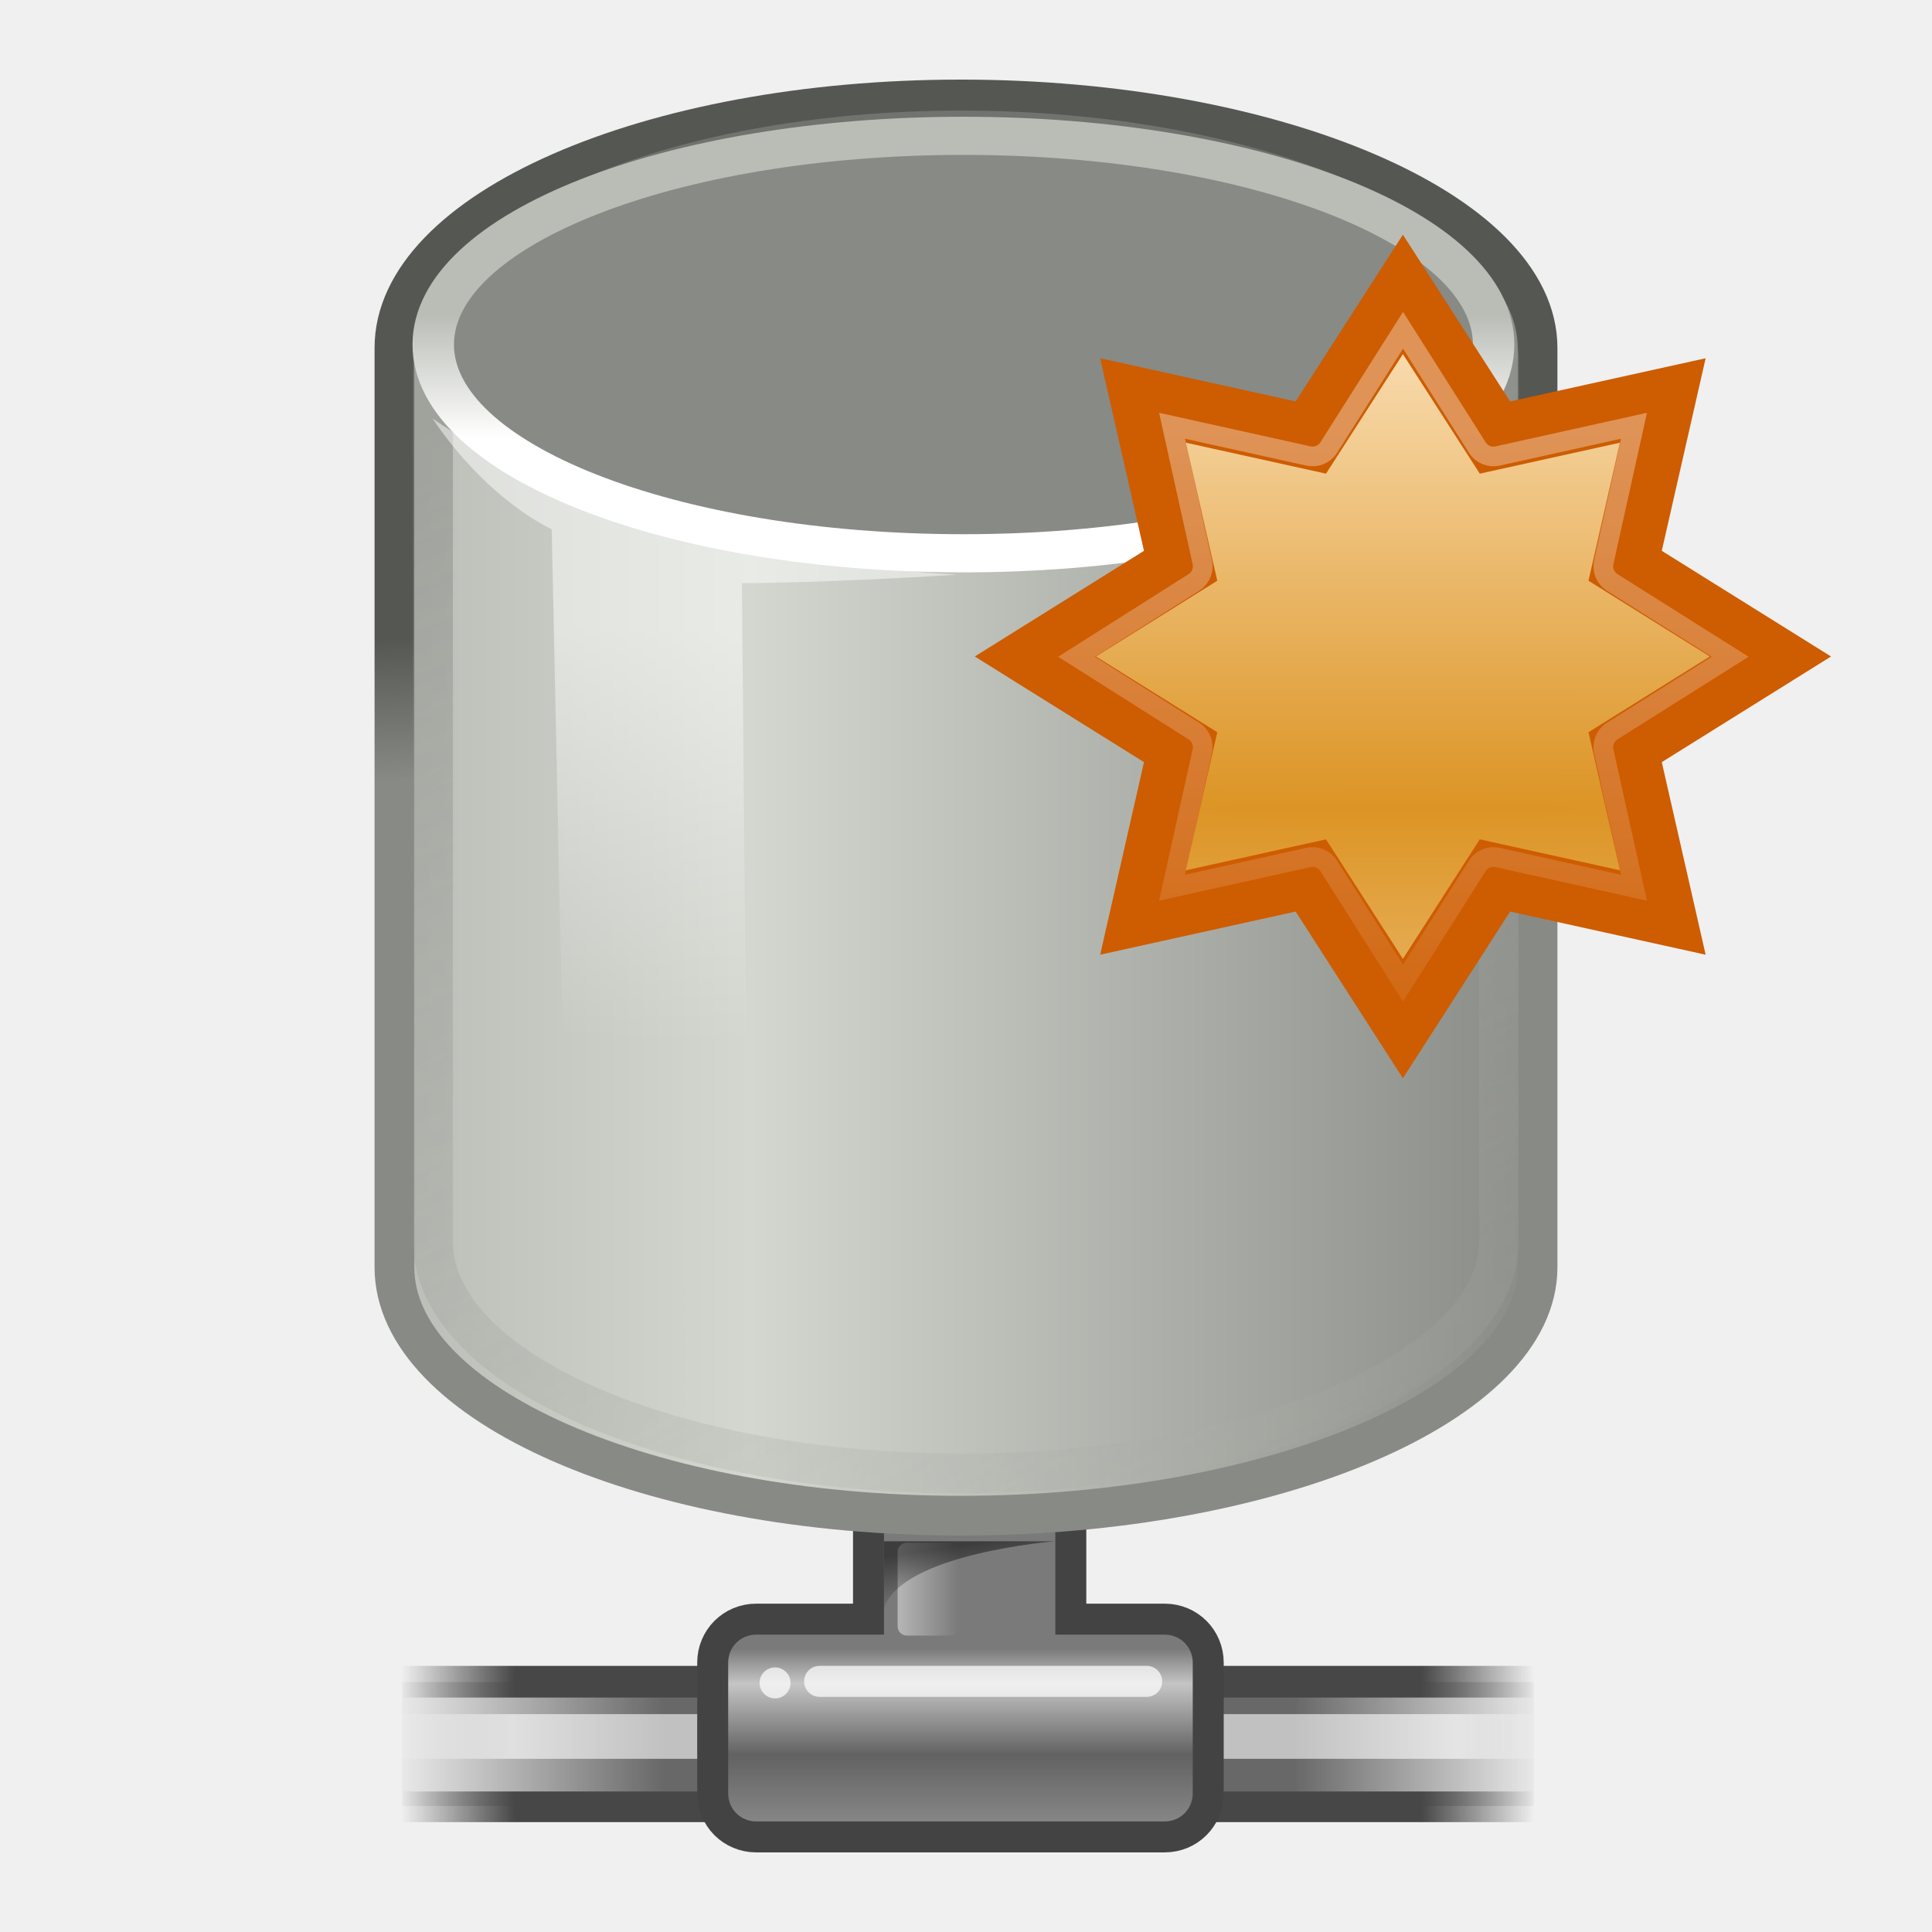
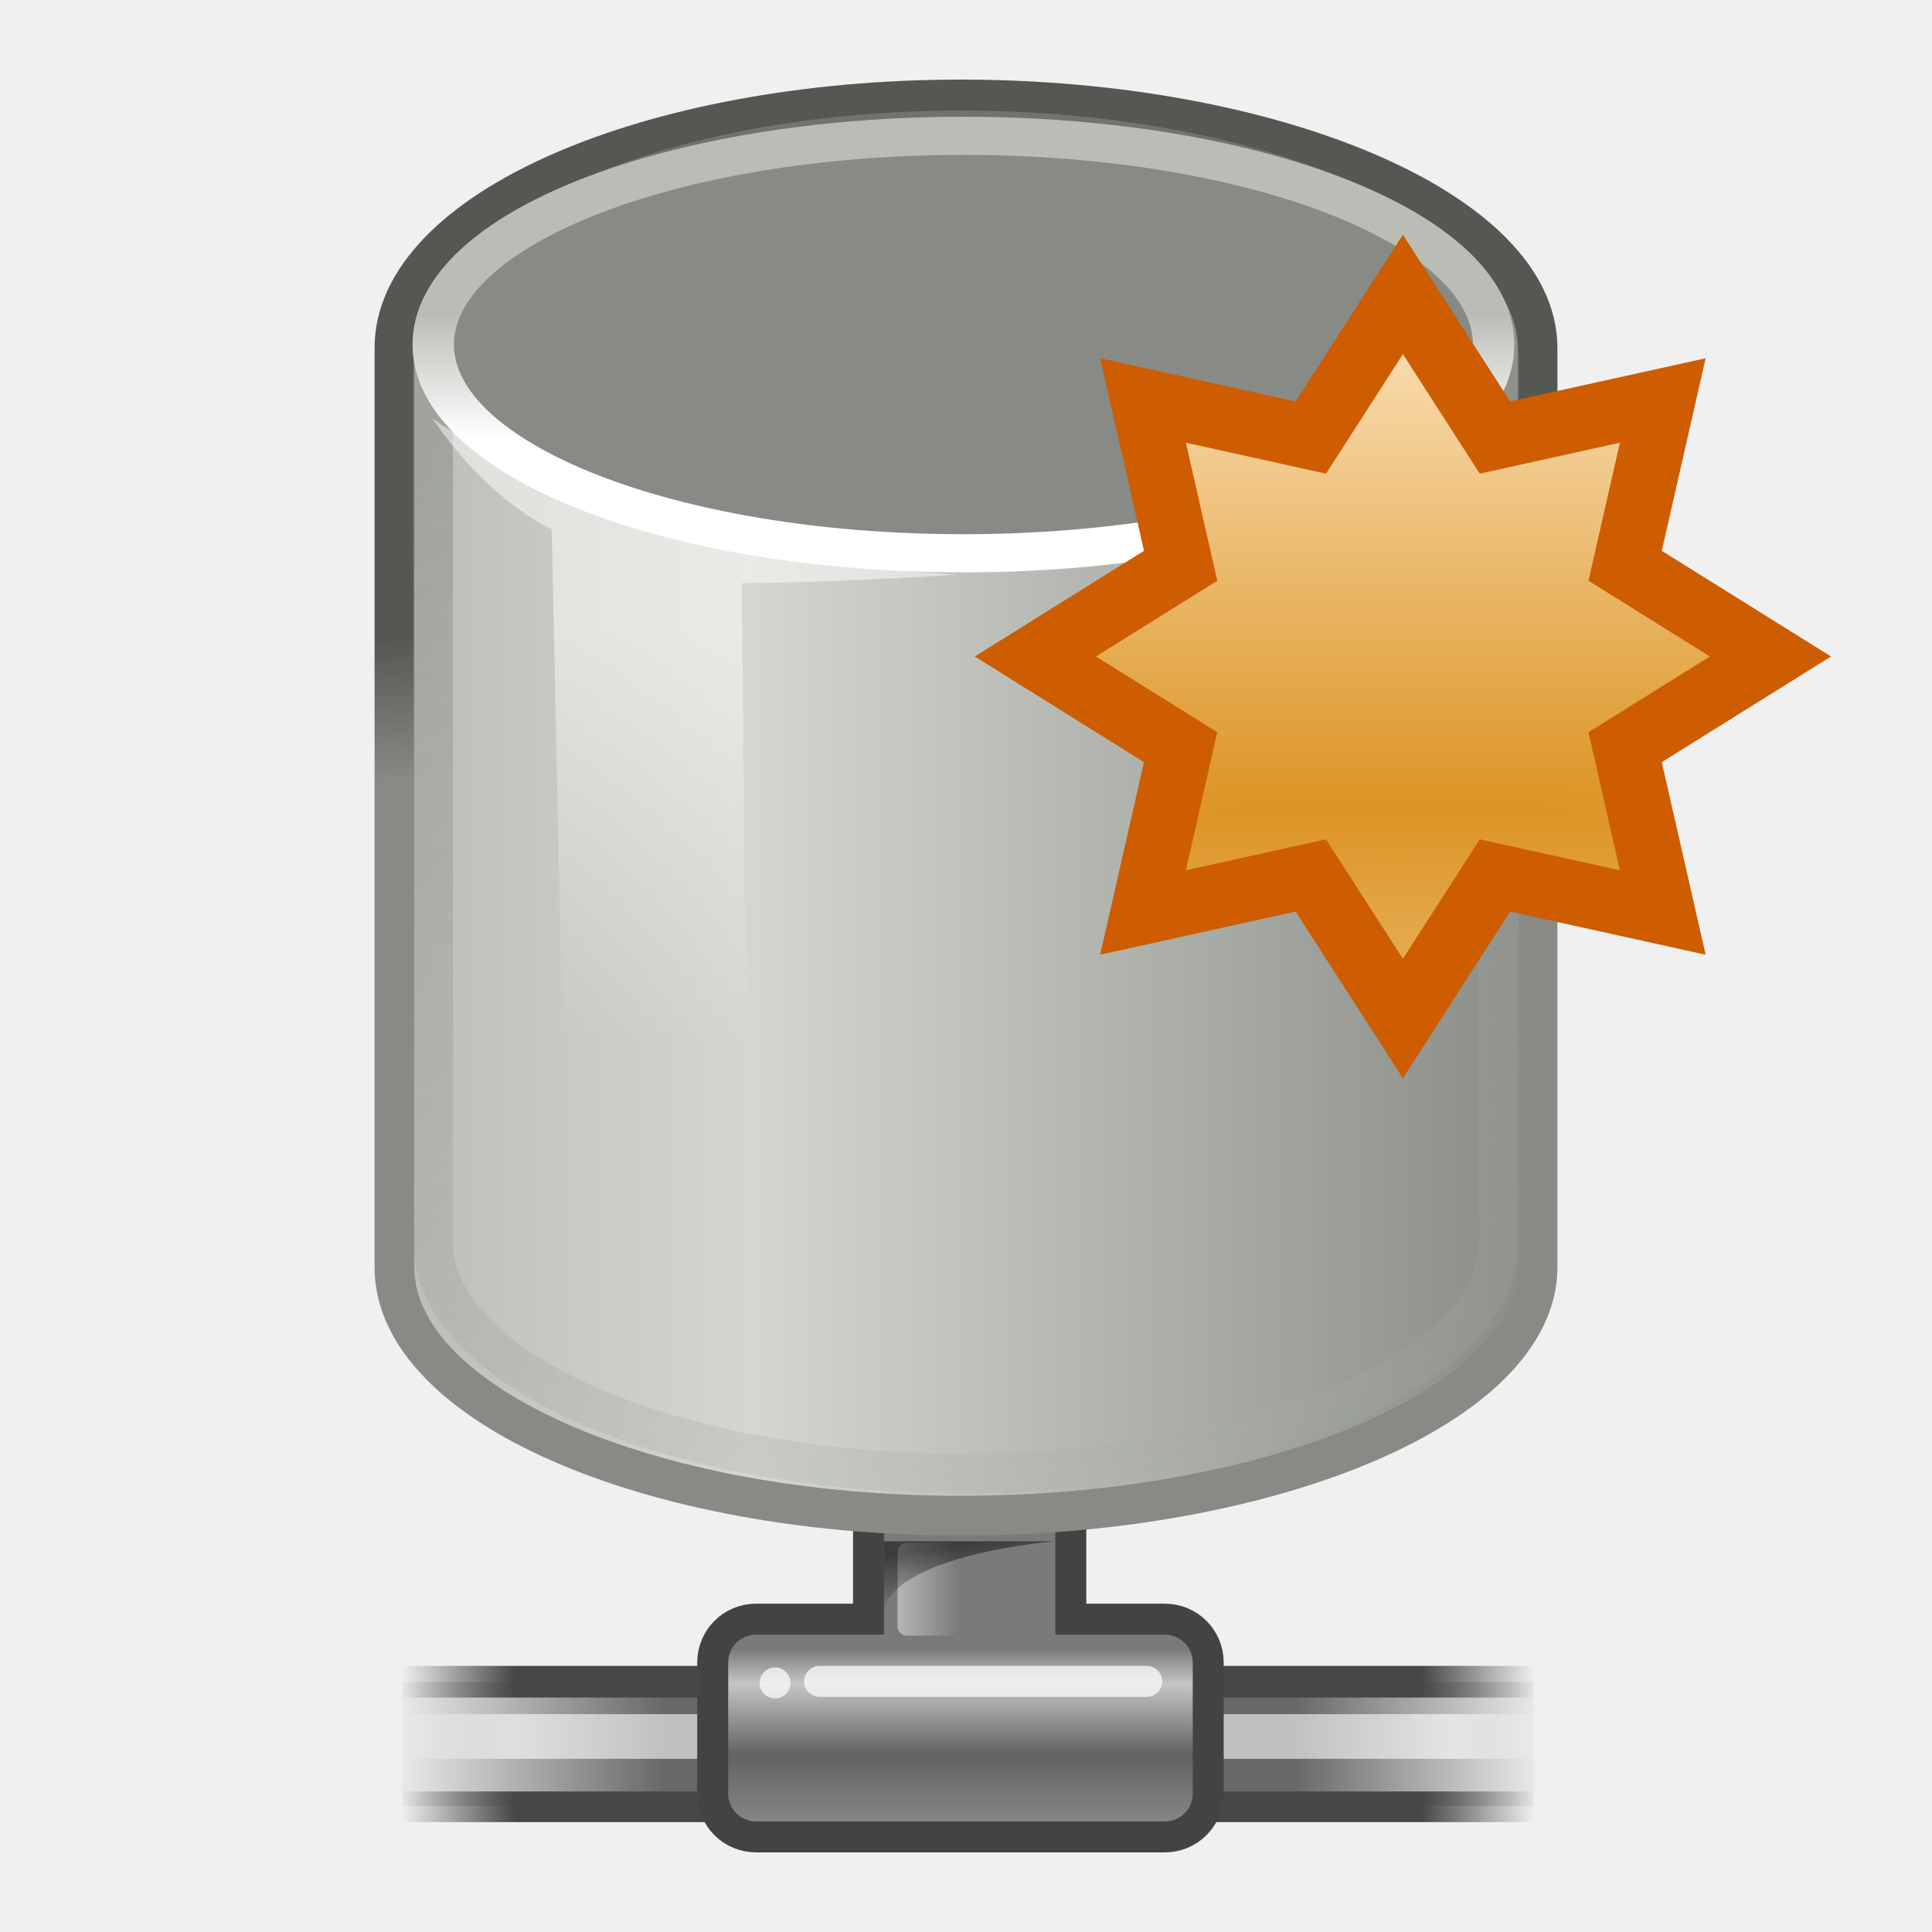
<svg xmlns="http://www.w3.org/2000/svg" xmlns:xlink="http://www.w3.org/1999/xlink" width="48" height="48" id="svg97" version="1.1">
  <defs id="defs3">
    <linearGradient id="linearGradient158">
      <stop id="stop159" offset="0" style="stop-color:#686868;stop-opacity:0;" />
      <stop id="stop162" offset="0.238" style="stop-color:#686868;stop-opacity:1;" />
      <stop id="stop163" offset="0.781" style="stop-color:#686868;stop-opacity:1;" />
      <stop id="stop160" offset="1" style="stop-color:#686868;stop-opacity:0;" />
    </linearGradient>
    <linearGradient id="linearGradient272">
      <stop id="stop273" offset="0" style="stop-color:#474747;stop-opacity:0;" />
      <stop id="stop275" offset="0.1" style="stop-color:#474747;stop-opacity:1;" />
      <stop id="stop276" offset="0.9" style="stop-color:#474747;stop-opacity:1;" />
      <stop id="stop274" offset="1" style="stop-color:#474747;stop-opacity:0;" />
    </linearGradient>
    <linearGradient id="linearGradient178">
      <stop id="stop179" offset="0" style="stop-color:#ffffff;stop-opacity:0;" />
      <stop id="stop180" offset="0.108" style="stop-color:#ffffff;stop-opacity:0.707;" />
      <stop id="stop181" offset="0.921" style="stop-color:#ffffff;stop-opacity:0.707;" />
      <stop id="stop182" offset="1" style="stop-color:#ffffff;stop-opacity:0;" />
    </linearGradient>
    <linearGradient id="linearGradient204">
      <stop id="stop205" offset="0" style="stop-color:#7a7a7a;stop-opacity:1;" />
      <stop id="stop207" offset="0.198" style="stop-color:#c5c5c5;stop-opacity:1;" />
      <stop id="stop208" offset="0.599" style="stop-color:#626262;stop-opacity:1;" />
      <stop id="stop206" offset="1" style="stop-color:#888888;stop-opacity:1;" />
    </linearGradient>
    <linearGradient id="linearGradient218">
      <stop id="stop219" offset="0" style="stop-color:#ffffff;stop-opacity:0.449;" />
      <stop id="stop222" offset="1" style="stop-color:#ffffff;stop-opacity:0;" />
    </linearGradient>
    <linearGradient id="linearGradient264">
      <stop id="stop265" offset="0" style="stop-color:#000000;stop-opacity:0.503;" />
      <stop id="stop266" offset="1" style="stop-color:#000000;stop-opacity:0;" />
    </linearGradient>
    <linearGradient id="linearGradient9766">
      <stop style="stop-color:#d6ba41;stop-opacity:1;" offset="0" id="stop9768" />
      <stop style="stop-color:#e4d570;stop-opacity:1;" offset="1" id="stop9770" />
    </linearGradient>
    <linearGradient id="linearGradient3096">
      <stop id="stop3098" offset="0" style="stop-color:#424242;stop-opacity:1;" />
      <stop id="stop3100" offset="1" style="stop-color:#777777;stop-opacity:1;" />
    </linearGradient>
    <linearGradient id="linearGradient319">
      <stop id="stop320" offset="0" style="stop-color:#ffffff;stop-opacity:1;" />
      <stop id="stop321" offset="1" style="stop-color:#ffffff;stop-opacity:0;" />
    </linearGradient>
    <linearGradient id="linearGradient1789">
      <stop style="stop-color:#202020;stop-opacity:1;" offset="0" id="stop1790" />
      <stop style="stop-color:#b9b9b9;stop-opacity:1;" offset="1" id="stop1791" />
    </linearGradient>
    <radialGradient xlink:href="#linearGradient1789" id="radialGradient238" gradientUnits="userSpaceOnUse" gradientTransform="matrix(1.055022,-0.02734504,0.177703,1.190929,-2.622386,-11.16822)" cx="20.706" cy="37.518" fx="20.706" fy="37.518" r="30.905" />
    <linearGradient id="linearGradient3983">
      <stop style="stop-color:#ffffff;stop-opacity:0.876;" offset="0" id="stop3984" />
      <stop style="stop-color:#fffffe;stop-opacity:0;" offset="1" id="stop3985" />
    </linearGradient>
    <linearGradient xlink:href="#linearGradient3983" id="linearGradient491" gradientUnits="userSpaceOnUse" gradientTransform="matrix(1.516844,0,0,0.708978,0.07021747,-5.361085)" x1="6.23" y1="13.773" x2="9.898" y2="66.834" />
    <linearGradient gradientUnits="userSpaceOnUse" y2="46.689" x2="12.854" y1="32.567" x1="13.036" gradientTransform="matrix(1.317489,0,0,0.816256,0.07021747,-5.361085)" id="linearGradient322" xlink:href="#linearGradient319" />
    <linearGradient gradientUnits="userSpaceOnUse" y2="6.18" x2="15.515" y1="31.368" x1="18.113" id="linearGradient3104" xlink:href="#linearGradient3096" gradientTransform="translate(0.949791,-4.042919)" />
    <linearGradient xlink:href="#linearGradient9766" id="linearGradient9772" x1="22.176" y1="36.988" x2="22.065" y2="32.05" gradientUnits="userSpaceOnUse" gradientTransform="translate(0.949791,-4.042919)" />
    <linearGradient xlink:href="#linearGradient178" id="linearGradient2618" gradientUnits="userSpaceOnUse" gradientTransform="matrix(2.740165,0,0,0.09123567,0.457491,32.75001)" x1="1.642" y1="117.827" x2="15.343" y2="117.827" />
    <radialGradient xlink:href="#linearGradient4114" id="radialGradient4120" gradientTransform="scale(1.64399,0.608276)" cx="15.116" cy="63.965" fx="15.116" fy="63.965" r="12.289" gradientUnits="userSpaceOnUse" />
    <linearGradient id="linearGradient4114">
      <stop style="stop-color:#000000;stop-opacity:1;" offset="0" id="stop4116" />
      <stop style="stop-color:#000000;stop-opacity:0;" offset="1" id="stop4118" />
    </linearGradient>
    <linearGradient id="linearGradient3962">
      <stop style="stop-color:#d3e9ff;stop-opacity:1;" offset="0" id="stop3964" />
      <stop style="stop-color:#d3e9ff;stop-opacity:1;" offset="0.155" id="stop4134" />
      <stop style="stop-color:#4074ae;stop-opacity:1;" offset="0.75" id="stop4346" />
      <stop style="stop-color:#36486c;stop-opacity:1;" offset="1" id="stop3966" />
    </linearGradient>
    <radialGradient r="40.693" fy="17.81" fx="18.934" cy="17.486" cx="18.634" gradientTransform="scale(1.036822,0.964486)" gradientUnits="userSpaceOnUse" id="radialGradient1460" xlink:href="#linearGradient4750" />
    <linearGradient id="linearGradient4750">
      <stop style="stop-color:#ffffff;stop-opacity:1;" offset="0" id="stop4752" />
      <stop style="stop-color:#fefefe;stop-opacity:1;" offset="0.379" id="stop4758" />
      <stop style="stop-color:#1d1d1d;stop-opacity:1;" offset="1" id="stop4754" />
    </linearGradient>
    <radialGradient r="40.693" fy="17.81" fx="18.934" cy="17.486" cx="18.634" gradientTransform="scale(1.036822,0.964486)" gradientUnits="userSpaceOnUse" id="radialGradient1462" xlink:href="#linearGradient4750" />
    <linearGradient id="linearGradient2994">
      <stop style="stop-color:#ffffff;stop-opacity:1;" offset="0" id="stop2996" />
      <stop style="stop-color:#fefefe;stop-opacity:1;" offset="0.379" id="stop2998" />
      <stop style="stop-color:#1d1d1d;stop-opacity:1;" offset="1" id="stop3000" />
    </linearGradient>
    <radialGradient r="40.693" fy="17.81" fx="18.934" cy="17.486" cx="18.634" gradientTransform="scale(1.036822,0.964486)" gradientUnits="userSpaceOnUse" id="radialGradient1466" xlink:href="#linearGradient4750" />
    <linearGradient id="linearGradient3003">
      <stop style="stop-color:#ffffff;stop-opacity:1;" offset="0" id="stop3005" />
      <stop style="stop-color:#fefefe;stop-opacity:1;" offset="0.379" id="stop3007" />
      <stop style="stop-color:#1d1d1d;stop-opacity:1;" offset="1" id="stop3009" />
    </linearGradient>
    <linearGradient id="linearGradient3012">
      <stop style="stop-color:#ffffff;stop-opacity:1;" offset="0" id="stop3014" />
      <stop style="stop-color:#fefefe;stop-opacity:1;" offset="0.379" id="stop3016" />
      <stop style="stop-color:#1d1d1d;stop-opacity:1;" offset="1" id="stop3018" />
    </linearGradient>
    <radialGradient r="40.693" fy="17.81" fx="18.934" cy="17.486" cx="18.634" gradientTransform="scale(1.036822,0.964486)" gradientUnits="userSpaceOnUse" id="radialGradient1470" xlink:href="#linearGradient4750" />
    <linearGradient id="linearGradient3021">
      <stop style="stop-color:#ffffff;stop-opacity:1;" offset="0" id="stop3023" />
      <stop style="stop-color:#fefefe;stop-opacity:1;" offset="0.379" id="stop3025" />
      <stop style="stop-color:#1d1d1d;stop-opacity:1;" offset="1" id="stop3027" />
    </linearGradient>
    <radialGradient r="40.693" fy="17.81" fx="18.934" cy="17.486" cx="18.634" gradientTransform="scale(1.036822,0.964486)" gradientUnits="userSpaceOnUse" id="radialGradient1474" xlink:href="#linearGradient4750" />
    <linearGradient id="linearGradient3030">
      <stop style="stop-color:#ffffff;stop-opacity:1;" offset="0" id="stop3032" />
      <stop style="stop-color:#fefefe;stop-opacity:1;" offset="0.379" id="stop3034" />
      <stop style="stop-color:#1d1d1d;stop-opacity:1;" offset="1" id="stop3036" />
    </linearGradient>
    <linearGradient id="linearGradient3039">
      <stop style="stop-color:#ffffff;stop-opacity:1;" offset="0" id="stop3041" />
      <stop style="stop-color:#fefefe;stop-opacity:1;" offset="0.379" id="stop3043" />
      <stop style="stop-color:#1d1d1d;stop-opacity:1;" offset="1" id="stop3045" />
    </linearGradient>
    <radialGradient r="40.693" fy="17.81" fx="18.934" cy="17.486" cx="18.634" gradientTransform="scale(1.036822,0.964486)" gradientUnits="userSpaceOnUse" id="radialGradient1478" xlink:href="#linearGradient4750" />
    <linearGradient id="linearGradient3048">
      <stop style="stop-color:#ffffff;stop-opacity:1;" offset="0" id="stop3050" />
      <stop style="stop-color:#fefefe;stop-opacity:1;" offset="0.379" id="stop3052" />
      <stop style="stop-color:#1d1d1d;stop-opacity:1;" offset="1" id="stop3054" />
    </linearGradient>
    <radialGradient r="40.693" fy="17.81" fx="18.934" cy="17.486" cx="18.634" gradientTransform="scale(1.036822,0.964486)" gradientUnits="userSpaceOnUse" id="radialGradient1482" xlink:href="#linearGradient4750" />
    <linearGradient id="linearGradient3057">
      <stop style="stop-color:#ffffff;stop-opacity:1;" offset="0" id="stop3059" />
      <stop style="stop-color:#fefefe;stop-opacity:1;" offset="0.379" id="stop3061" />
      <stop style="stop-color:#1d1d1d;stop-opacity:1;" offset="1" id="stop3063" />
    </linearGradient>
    <linearGradient id="linearGradient3066">
      <stop style="stop-color:#ffffff;stop-opacity:1;" offset="0" id="stop3068" />
      <stop style="stop-color:#fefefe;stop-opacity:1;" offset="0.379" id="stop3070" />
      <stop style="stop-color:#1d1d1d;stop-opacity:1;" offset="1" id="stop3072" />
    </linearGradient>
    <radialGradient r="40.693" fy="17.81" fx="18.934" cy="17.486" cx="18.634" gradientTransform="scale(1.036822,0.964486)" gradientUnits="userSpaceOnUse" id="radialGradient1486" xlink:href="#linearGradient4750" />
    <linearGradient id="linearGradient3075">
      <stop style="stop-color:#ffffff;stop-opacity:1;" offset="0" id="stop3077" />
      <stop style="stop-color:#fefefe;stop-opacity:1;" offset="0.379" id="stop3079" />
      <stop style="stop-color:#1d1d1d;stop-opacity:1;" offset="1" id="stop3081" />
    </linearGradient>
    <radialGradient r="40.693" fy="17.81" fx="18.934" cy="17.486" cx="18.634" gradientTransform="scale(1.036822,0.964486)" gradientUnits="userSpaceOnUse" id="radialGradient1490" xlink:href="#linearGradient4750" />
    <linearGradient id="linearGradient3084">
      <stop style="stop-color:#ffffff;stop-opacity:1;" offset="0" id="stop3086" />
      <stop style="stop-color:#fefefe;stop-opacity:1;" offset="0.379" id="stop3088" />
      <stop style="stop-color:#1d1d1d;stop-opacity:1;" offset="1" id="stop3090" />
    </linearGradient>
    <linearGradient id="linearGradient3093">
      <stop style="stop-color:#ffffff;stop-opacity:1;" offset="0" id="stop3095" />
      <stop style="stop-color:#fefefe;stop-opacity:1;" offset="0.379" id="stop3097" />
      <stop style="stop-color:#1d1d1d;stop-opacity:1;" offset="1" id="stop3099" />
    </linearGradient>
    <radialGradient r="40.693" fy="17.81" fx="18.934" cy="17.486" cx="18.634" gradientTransform="scale(1.036822,0.964486)" gradientUnits="userSpaceOnUse" id="radialGradient1494" xlink:href="#linearGradient4750" />
    <linearGradient id="linearGradient3102">
      <stop style="stop-color:#ffffff;stop-opacity:1;" offset="0" id="stop3104" />
      <stop style="stop-color:#fefefe;stop-opacity:1;" offset="0.379" id="stop3106" />
      <stop style="stop-color:#1d1d1d;stop-opacity:1;" offset="1" id="stop3108" />
    </linearGradient>
    <radialGradient r="40.693" fy="17.81" fx="18.934" cy="17.486" cx="18.634" gradientTransform="scale(1.036822,0.964486)" gradientUnits="userSpaceOnUse" id="radialGradient1498" xlink:href="#linearGradient4750" />
    <linearGradient id="linearGradient3111">
      <stop style="stop-color:#ffffff;stop-opacity:1;" offset="0" id="stop3113" />
      <stop style="stop-color:#fefefe;stop-opacity:1;" offset="0.379" id="stop3115" />
      <stop style="stop-color:#1d1d1d;stop-opacity:1;" offset="1" id="stop3117" />
    </linearGradient>
    <linearGradient id="linearGradient3120">
      <stop style="stop-color:#ffffff;stop-opacity:1;" offset="0" id="stop3122" />
      <stop style="stop-color:#fefefe;stop-opacity:1;" offset="0.379" id="stop3124" />
      <stop style="stop-color:#1d1d1d;stop-opacity:1;" offset="1" id="stop3126" />
    </linearGradient>
    <radialGradient r="40.693" fy="17.81" fx="18.934" cy="17.486" cx="18.634" gradientTransform="scale(1.036822,0.964486)" gradientUnits="userSpaceOnUse" id="radialGradient1502" xlink:href="#linearGradient4750" />
    <linearGradient id="linearGradient3129">
      <stop style="stop-color:#ffffff;stop-opacity:1;" offset="0" id="stop3131" />
      <stop style="stop-color:#fefefe;stop-opacity:1;" offset="0.379" id="stop3133" />
      <stop style="stop-color:#1d1d1d;stop-opacity:1;" offset="1" id="stop3135" />
    </linearGradient>
    <radialGradient r="40.693" fy="17.81" fx="18.934" cy="17.486" cx="18.634" gradientTransform="scale(1.036822,0.964486)" gradientUnits="userSpaceOnUse" id="radialGradient1506" xlink:href="#linearGradient4750" />
    <linearGradient id="linearGradient3138">
      <stop style="stop-color:#ffffff;stop-opacity:1;" offset="0" id="stop3140" />
      <stop style="stop-color:#fefefe;stop-opacity:1;" offset="0.379" id="stop3142" />
      <stop style="stop-color:#1d1d1d;stop-opacity:1;" offset="1" id="stop3144" />
    </linearGradient>
    <linearGradient id="linearGradient3147">
      <stop style="stop-color:#ffffff;stop-opacity:1;" offset="0" id="stop3149" />
      <stop style="stop-color:#fefefe;stop-opacity:1;" offset="0.379" id="stop3151" />
      <stop style="stop-color:#1d1d1d;stop-opacity:1;" offset="1" id="stop3153" />
    </linearGradient>
    <radialGradient r="40.693" fy="17.81" fx="18.934" cy="17.486" cx="18.634" gradientTransform="scale(1.036822,0.964486)" gradientUnits="userSpaceOnUse" id="radialGradient1510" xlink:href="#linearGradient4750" />
    <linearGradient id="linearGradient3156">
      <stop style="stop-color:#ffffff;stop-opacity:1;" offset="0" id="stop3158" />
      <stop style="stop-color:#fefefe;stop-opacity:1;" offset="0.379" id="stop3160" />
      <stop style="stop-color:#1d1d1d;stop-opacity:1;" offset="1" id="stop3162" />
    </linearGradient>
    <radialGradient r="40.693" fy="17.81" fx="18.934" cy="17.486" cx="18.634" gradientTransform="scale(1.036822,0.964486)" gradientUnits="userSpaceOnUse" id="radialGradient1514" xlink:href="#linearGradient4750" />
    <linearGradient id="linearGradient3165">
      <stop style="stop-color:#ffffff;stop-opacity:1;" offset="0" id="stop3167" />
      <stop style="stop-color:#fefefe;stop-opacity:1;" offset="0.379" id="stop3169" />
      <stop style="stop-color:#1d1d1d;stop-opacity:1;" offset="1" id="stop3171" />
    </linearGradient>
    <linearGradient id="linearGradient3174">
      <stop style="stop-color:#ffffff;stop-opacity:1;" offset="0" id="stop3176" />
      <stop style="stop-color:#fefefe;stop-opacity:1;" offset="0.379" id="stop3178" />
      <stop style="stop-color:#1d1d1d;stop-opacity:1;" offset="1" id="stop3180" />
    </linearGradient>
    <radialGradient r="40.693" fy="17.81" fx="18.934" cy="17.486" cx="18.634" gradientTransform="scale(1.036822,0.964486)" gradientUnits="userSpaceOnUse" id="radialGradient1518" xlink:href="#linearGradient4750" />
    <linearGradient id="linearGradient3183">
      <stop style="stop-color:#ffffff;stop-opacity:1;" offset="0" id="stop3185" />
      <stop style="stop-color:#fefefe;stop-opacity:1;" offset="0.379" id="stop3187" />
      <stop style="stop-color:#1d1d1d;stop-opacity:1;" offset="1" id="stop3189" />
    </linearGradient>
    <radialGradient r="40.693" fy="17.81" fx="18.934" cy="17.486" cx="18.634" gradientTransform="scale(1.036822,0.964486)" gradientUnits="userSpaceOnUse" id="radialGradient1522" xlink:href="#linearGradient4750" />
    <linearGradient id="linearGradient3192">
      <stop style="stop-color:#ffffff;stop-opacity:1;" offset="0" id="stop3194" />
      <stop style="stop-color:#fefefe;stop-opacity:1;" offset="0.379" id="stop3196" />
      <stop style="stop-color:#1d1d1d;stop-opacity:1;" offset="1" id="stop3198" />
    </linearGradient>
    <linearGradient id="linearGradient3201">
      <stop style="stop-color:#ffffff;stop-opacity:1;" offset="0" id="stop3203" />
      <stop style="stop-color:#fefefe;stop-opacity:1;" offset="0.379" id="stop3205" />
      <stop style="stop-color:#1d1d1d;stop-opacity:1;" offset="1" id="stop3207" />
    </linearGradient>
    <radialGradient r="40.693" fy="17.81" fx="18.934" cy="17.486" cx="18.634" gradientTransform="scale(1.036822,0.964486)" gradientUnits="userSpaceOnUse" id="radialGradient1526" xlink:href="#linearGradient4750" />
    <linearGradient id="linearGradient3210">
      <stop style="stop-color:#ffffff;stop-opacity:1;" offset="0" id="stop3212" />
      <stop style="stop-color:#fefefe;stop-opacity:1;" offset="0.379" id="stop3214" />
      <stop style="stop-color:#1d1d1d;stop-opacity:1;" offset="1" id="stop3216" />
    </linearGradient>
    <radialGradient r="40.693" fy="17.81" fx="18.934" cy="17.486" cx="18.634" gradientTransform="scale(1.036822,0.964486)" gradientUnits="userSpaceOnUse" id="radialGradient1528" xlink:href="#linearGradient4750" />
    <linearGradient id="linearGradient3219">
      <stop style="stop-color:#ffffff;stop-opacity:1;" offset="0" id="stop3221" />
      <stop style="stop-color:#fefefe;stop-opacity:1;" offset="0.379" id="stop3223" />
      <stop style="stop-color:#1d1d1d;stop-opacity:1;" offset="1" id="stop3225" />
    </linearGradient>
    <linearGradient id="linearGradient3228">
      <stop style="stop-color:#ffffff;stop-opacity:1;" offset="0" id="stop3230" />
      <stop style="stop-color:#fefefe;stop-opacity:1;" offset="0.379" id="stop3232" />
      <stop style="stop-color:#1d1d1d;stop-opacity:1;" offset="1" id="stop3234" />
    </linearGradient>
    <radialGradient r="40.693" fy="17.81" fx="18.934" cy="17.486" cx="18.634" gradientTransform="scale(1.036822,0.964486)" gradientUnits="userSpaceOnUse" id="radialGradient1532" xlink:href="#linearGradient4750" />
    <linearGradient id="linearGradient3237">
      <stop style="stop-color:#ffffff;stop-opacity:1;" offset="0" id="stop3239" />
      <stop style="stop-color:#fefefe;stop-opacity:1;" offset="0.379" id="stop3241" />
      <stop style="stop-color:#1d1d1d;stop-opacity:1;" offset="1" id="stop3243" />
    </linearGradient>
    <linearGradient id="linearGradient3246">
      <stop style="stop-color:#ffffff;stop-opacity:1;" offset="0" id="stop3248" />
      <stop style="stop-color:#fefefe;stop-opacity:1;" offset="0.379" id="stop3250" />
      <stop style="stop-color:#1d1d1d;stop-opacity:1;" offset="1" id="stop3252" />
    </linearGradient>
    <radialGradient r="40.693" fy="17.81" fx="18.934" cy="17.486" cx="18.634" gradientTransform="scale(1.036822,0.964486)" gradientUnits="userSpaceOnUse" id="radialGradient1536" xlink:href="#linearGradient4750" />
    <linearGradient id="linearGradient3255">
      <stop style="stop-color:#ffffff;stop-opacity:1;" offset="0" id="stop3257" />
      <stop style="stop-color:#fefefe;stop-opacity:1;" offset="0.379" id="stop3259" />
      <stop style="stop-color:#1d1d1d;stop-opacity:1;" offset="1" id="stop3261" />
    </linearGradient>
    <radialGradient r="40.693" fy="17.81" fx="18.934" cy="17.486" cx="18.634" gradientTransform="scale(1.036822,0.964486)" gradientUnits="userSpaceOnUse" id="radialGradient1538" xlink:href="#linearGradient4750" />
    <linearGradient id="linearGradient3264">
      <stop style="stop-color:#ffffff;stop-opacity:1;" offset="0" id="stop3266" />
      <stop style="stop-color:#fefefe;stop-opacity:1;" offset="0.379" id="stop3268" />
      <stop style="stop-color:#1d1d1d;stop-opacity:1;" offset="1" id="stop3270" />
    </linearGradient>
    <linearGradient id="linearGradient3273">
      <stop style="stop-color:#ffffff;stop-opacity:1;" offset="0" id="stop3275" />
      <stop style="stop-color:#fefefe;stop-opacity:1;" offset="0.379" id="stop3277" />
      <stop style="stop-color:#1d1d1d;stop-opacity:1;" offset="1" id="stop3279" />
    </linearGradient>
    <radialGradient r="40.693" fy="17.81" fx="18.934" cy="17.486" cx="18.634" gradientTransform="scale(1.036822,0.964486)" gradientUnits="userSpaceOnUse" id="radialGradient1542" xlink:href="#linearGradient4750" />
    <linearGradient id="linearGradient3282">
      <stop style="stop-color:#ffffff;stop-opacity:1;" offset="0" id="stop3284" />
      <stop style="stop-color:#fefefe;stop-opacity:1;" offset="0.379" id="stop3286" />
      <stop style="stop-color:#1d1d1d;stop-opacity:1;" offset="1" id="stop3288" />
    </linearGradient>
    <linearGradient id="linearGradient3291">
      <stop style="stop-color:#ffffff;stop-opacity:1;" offset="0" id="stop3293" />
      <stop style="stop-color:#fefefe;stop-opacity:1;" offset="0.379" id="stop3295" />
      <stop style="stop-color:#1d1d1d;stop-opacity:1;" offset="1" id="stop3297" />
    </linearGradient>
    <radialGradient r="40.693" fy="17.81" fx="18.934" cy="17.486" cx="18.634" gradientTransform="scale(1.036822,0.964486)" gradientUnits="userSpaceOnUse" id="radialGradient1546" xlink:href="#linearGradient4750" />
    <linearGradient id="linearGradient3300">
      <stop style="stop-color:#ffffff;stop-opacity:1;" offset="0" id="stop3302" />
      <stop style="stop-color:#fefefe;stop-opacity:1;" offset="0.379" id="stop3304" />
      <stop style="stop-color:#1d1d1d;stop-opacity:1;" offset="1" id="stop3306" />
    </linearGradient>
    <radialGradient r="40.693" fy="17.81" fx="18.934" cy="17.486" cx="18.634" gradientTransform="scale(1.036822,0.964486)" gradientUnits="userSpaceOnUse" id="radialGradient1550" xlink:href="#linearGradient4750" />
    <linearGradient id="linearGradient3309">
      <stop style="stop-color:#ffffff;stop-opacity:1;" offset="0" id="stop3311" />
      <stop style="stop-color:#fefefe;stop-opacity:1;" offset="0.379" id="stop3313" />
      <stop style="stop-color:#1d1d1d;stop-opacity:1;" offset="1" id="stop3315" />
    </linearGradient>
    <linearGradient id="linearGradient3318">
      <stop style="stop-color:#ffffff;stop-opacity:1;" offset="0" id="stop3320" />
      <stop style="stop-color:#fefefe;stop-opacity:1;" offset="0.379" id="stop3322" />
      <stop style="stop-color:#1d1d1d;stop-opacity:1;" offset="1" id="stop3324" />
    </linearGradient>
    <radialGradient r="40.693" fy="17.81" fx="18.934" cy="17.486" cx="18.634" gradientTransform="scale(1.036822,0.964486)" gradientUnits="userSpaceOnUse" id="radialGradient1554" xlink:href="#linearGradient4750" />
    <linearGradient id="linearGradient3327">
      <stop style="stop-color:#ffffff;stop-opacity:1;" offset="0" id="stop3329" />
      <stop style="stop-color:#fefefe;stop-opacity:1;" offset="0.379" id="stop3331" />
      <stop style="stop-color:#1d1d1d;stop-opacity:1;" offset="1" id="stop3333" />
    </linearGradient>
    <radialGradient r="40.693" fy="17.81" fx="18.934" cy="17.486" cx="18.634" gradientTransform="scale(1.036822,0.964486)" gradientUnits="userSpaceOnUse" id="radialGradient1558" xlink:href="#linearGradient4750" />
    <linearGradient id="linearGradient3336">
      <stop style="stop-color:#ffffff;stop-opacity:1;" offset="0" id="stop3338" />
      <stop style="stop-color:#fefefe;stop-opacity:1;" offset="0.379" id="stop3340" />
      <stop style="stop-color:#1d1d1d;stop-opacity:1;" offset="1" id="stop3342" />
    </linearGradient>
    <linearGradient id="linearGradient3345">
      <stop style="stop-color:#ffffff;stop-opacity:1;" offset="0" id="stop3347" />
      <stop style="stop-color:#fefefe;stop-opacity:1;" offset="0.379" id="stop3349" />
      <stop style="stop-color:#1d1d1d;stop-opacity:1;" offset="1" id="stop3351" />
    </linearGradient>
    <linearGradient id="linearGradient4126">
      <stop style="stop-color:#ffffff;stop-opacity:1;" offset="0" id="stop4128" />
      <stop style="stop-color:#ffffff;stop-opacity:0.165;" offset="1" id="stop4130" />
    </linearGradient>
    <linearGradient id="linearGradient4126-7">
      <stop style="stop-color:#ffffff;stop-opacity:1;" offset="0" id="stop4128-4" />
      <stop style="stop-color:#ffffff;stop-opacity:0.165;" offset="1" id="stop4130-0" />
    </linearGradient>
    <radialGradient xlink:href="#linearGradient3962-4" id="radialGradient3968-9" gradientTransform="scale(0.999989,1.000011)" cx="18.248" cy="15.716" fx="18.248" fy="15.716" r="29.993" gradientUnits="userSpaceOnUse" />
    <linearGradient id="linearGradient3962-4">
      <stop style="stop-color:#d3e9ff;stop-opacity:1;" offset="0" id="stop3964-8" />
      <stop style="stop-color:#d3e9ff;stop-opacity:1;" offset="0.155" id="stop4134-8" />
      <stop style="stop-color:#4074ae;stop-opacity:1;" offset="0.75" id="stop4346-2" />
      <stop style="stop-color:#36486c;stop-opacity:1;" offset="1" id="stop3966-4" />
    </linearGradient>
    <radialGradient xlink:href="#linearGradient4126-7-5" id="radialGradient4132-1-5" gradientTransform="matrix(0.6174888,0,0,0.6175024,17.60829,12.91599)" cx="15.601" cy="12.142" fx="15.601" fy="12.142" r="43.527" gradientUnits="userSpaceOnUse" />
    <linearGradient id="linearGradient4126-7-5">
      <stop style="stop-color:#ffffff;stop-opacity:1;" offset="0" id="stop4128-4-1" />
      <stop style="stop-color:#ffffff;stop-opacity:0.165;" offset="1" id="stop4130-0-7" />
    </linearGradient>
    <radialGradient r="29.993" fy="15.716" fx="18.248" cy="15.716" cx="18.248" gradientTransform="matrix(0.4258825,0,0,0.4258919,-65.49993,-9.987951)" gradientUnits="userSpaceOnUse" id="radialGradient2966-1" xlink:href="#linearGradient3962-4-1" />
    <linearGradient id="linearGradient3962-4-1">
      <stop style="stop-color:#d3e9ff;stop-opacity:1;" offset="0" id="stop3964-8-5" />
      <stop style="stop-color:#d3e9ff;stop-opacity:1;" offset="0.155" id="stop4134-8-2" />
      <stop style="stop-color:#4074ae;stop-opacity:1;" offset="0.75" id="stop4346-2-7" />
      <stop style="stop-color:#36486c;stop-opacity:1;" offset="1" id="stop3966-4-6" />
    </linearGradient>
    <radialGradient r="29.993" fy="15.716" fx="18.248" cy="15.716" cx="18.248" gradientTransform="matrix(0.6174888,0,0,0.6175024,17.60829,12.91599)" gradientUnits="userSpaceOnUse" id="radialGradient4484" xlink:href="#linearGradient3962-4-1" />
    <radialGradient xlink:href="#linearGradient12512" id="radialGradient1758" gradientUnits="userSpaceOnUse" cx="55" cy="125" fx="55" fy="125" r="14.375" />
    <linearGradient id="linearGradient12512">
      <stop id="stop12513" offset="0" style="stop-color:#ffffff;stop-opacity:1;" />
      <stop id="stop12517" offset="0.5" style="stop-color:#fff520;stop-opacity:0.891;" />
      <stop id="stop12514" offset="1" style="stop-color:#fff300;stop-opacity:0;" />
    </linearGradient>
    <radialGradient r="14.375" fy="125" fx="55" cy="125" cx="55" gradientUnits="userSpaceOnUse" id="radialGradient2896" xlink:href="#linearGradient12512" />
    <radialGradient xlink:href="#linearGradient5130" id="radialGradient5136" cx="22" cy="38.5" fx="22" fy="38.5" r="13" gradientTransform="matrix(1,0,0,0.5,0,19.25)" gradientUnits="userSpaceOnUse" />
    <linearGradient id="linearGradient5130">
      <stop style="stop-color:#000000;stop-opacity:1;" offset="0" id="stop5132" />
      <stop style="stop-color:#000000;stop-opacity:0;" offset="1" id="stop5134" />
    </linearGradient>
    <radialGradient xlink:href="#linearGradient5190" id="radialGradient5200" gradientUnits="userSpaceOnUse" gradientTransform="matrix(0,-1.251902,47.29224,0,-1418.02,57.3867)" cx="21.525" cy="30.439" fx="21.525" fy="30.439" r="18.888" />
    <linearGradient id="linearGradient5190">
      <stop style="stop-color:#dc9424;stop-opacity:1;" offset="0" id="stop5192" />
      <stop style="stop-color:#f9dcb0;stop-opacity:1;" offset="1" id="stop5194" />
    </linearGradient>
    <linearGradient xlink:href="#linearGradient5202" id="linearGradient5208" x1="22.109" y1="11.344" x2="22.109" y2="49.613" gradientUnits="userSpaceOnUse" />
    <linearGradient id="linearGradient5202">
      <stop style="stop-color:#ffffff;stop-opacity:1;" offset="0" id="stop5204" />
      <stop style="stop-color:#ffffff;stop-opacity:0;" offset="1" id="stop5206" />
    </linearGradient>
    <radialGradient r="13" fy="38.5" fx="22" cy="38.5" cx="22" gradientTransform="matrix(1,0,0,0.5,0,19.25)" gradientUnits="userSpaceOnUse" id="radialGradient2885" xlink:href="#linearGradient5130" />
    <linearGradient xlink:href="#linearGradient5202" id="linearGradient4698" gradientUnits="userSpaceOnUse" x1="22.109" y1="11.344" x2="22.109" y2="49.613" />
    <radialGradient xlink:href="#linearGradient5190" id="radialGradient4704" gradientUnits="userSpaceOnUse" gradientTransform="matrix(0,-1.251902,47.29224,0,-1418.02,57.3867)" cx="21.525" cy="30.439" fx="21.525" fy="30.439" r="18.888" />
    <linearGradient xlink:href="#linearGradient5202" id="linearGradient4706" gradientUnits="userSpaceOnUse" x1="22.109" y1="11.344" x2="22.109" y2="49.613" />
    <linearGradient xlink:href="#linearGradient5202" id="linearGradient5104" gradientUnits="userSpaceOnUse" x1="22.109" y1="11.344" x2="22.109" y2="49.613" />
    <radialGradient xlink:href="#linearGradient5190" id="radialGradient5106" gradientUnits="userSpaceOnUse" gradientTransform="matrix(0,-1.251902,47.29224,0,-1418.02,57.3867)" cx="21.525" cy="30.439" fx="21.525" fy="30.439" r="18.888" />
    <radialGradient xlink:href="#linearGradient1789-3" id="radialGradient7809" gradientUnits="userSpaceOnUse" gradientTransform="matrix(1.101557,-0.02855118,0.1855411,1.243459,-4.293967,-6.989702)" cx="20.706" cy="37.518" fx="20.706" fy="37.518" r="30.905" />
    <linearGradient id="linearGradient1789-3">
      <stop style="stop-color:#202020;stop-opacity:1;" offset="0" id="stop1790-9" />
      <stop style="stop-color:#b9b9b9;stop-opacity:1;" offset="1" id="stop1791-4" />
    </linearGradient>
    <linearGradient xlink:href="#linearGradient3096-8" id="linearGradient7811" gradientUnits="userSpaceOnUse" gradientTransform="matrix(1.044108,0,0,1.044108,-0.5642284,0.449882)" x1="18.113" y1="31.368" x2="15.515" y2="6.18" />
    <linearGradient id="linearGradient3096-8">
      <stop id="stop3098-9" offset="0" style="stop-color:#424242;stop-opacity:1;" />
      <stop id="stop3100-2" offset="1" style="stop-color:#777777;stop-opacity:1;" />
    </linearGradient>
    <linearGradient xlink:href="#linearGradient3983-0" id="linearGradient7791" gradientUnits="userSpaceOnUse" gradientTransform="matrix(1.583749,0,0,0.7402496,-1.482598,-0.9264256)" x1="6.23" y1="13.773" x2="9.898" y2="66.834" />
    <linearGradient id="linearGradient3983-0">
      <stop style="stop-color:#ffffff;stop-opacity:0.876;" offset="0" id="stop3984-1" />
      <stop style="stop-color:#fffffe;stop-opacity:0;" offset="1" id="stop3985-5" />
    </linearGradient>
    <linearGradient xlink:href="#linearGradient9766-5" id="linearGradient7786" gradientUnits="userSpaceOnUse" gradientTransform="matrix(1.044108,0,0,1.044108,-0.5642284,0.449882)" x1="22.176" y1="36.988" x2="22.065" y2="32.05" />
    <linearGradient id="linearGradient9766-5">
      <stop style="stop-color:#f0b400;stop-opacity:1;" offset="0" id="stop9768-9" />
      <stop style="stop-color:#edd400;stop-opacity:1;" offset="1" id="stop9770-4" />
    </linearGradient>
    <linearGradient xlink:href="#linearGradient319-7" id="linearGradient7783" gradientUnits="userSpaceOnUse" gradientTransform="matrix(1.375601,0,0,0.8522594,-1.482598,-0.9264256)" x1="13.036" y1="32.567" x2="12.854" y2="46.689" />
    <linearGradient id="linearGradient319-7">
      <stop id="stop320-5" offset="0" style="stop-color:#ffffff;stop-opacity:1;" />
      <stop id="stop321-0" offset="1" style="stop-color:#ffffff;stop-opacity:0;" />
    </linearGradient>
    <linearGradient xlink:href="#linearGradient158-7" id="linearGradient17547-1" gradientUnits="userSpaceOnUse" gradientTransform="matrix(2.740165,0,0,0.364942,35.19411,21.0895)" x1="1.642" y1="117.827" x2="15.343" y2="117.827" />
    <linearGradient id="linearGradient158-7">
      <stop id="stop159-4" offset="0" style="stop-color:#686868;stop-opacity:0;" />
      <stop id="stop162-0" offset="0.238" style="stop-color:#686868;stop-opacity:1;" />
      <stop id="stop163-9" offset="0.781" style="stop-color:#686868;stop-opacity:1;" />
      <stop id="stop160-4" offset="1" style="stop-color:#686868;stop-opacity:0;" />
    </linearGradient>
    <linearGradient xlink:href="#linearGradient272-8" id="linearGradient17549-8" gradientUnits="userSpaceOnUse" gradientTransform="matrix(8.168597,0,0,0.22121,35.19411,-16.30151)" x1="0.612" y1="372.578" x2="5.086" y2="372.578" />
    <linearGradient id="linearGradient272-8">
      <stop id="stop273-2" offset="0" style="stop-color:#474747;stop-opacity:0;" />
      <stop id="stop275-4" offset="0.1" style="stop-color:#474747;stop-opacity:1;" />
      <stop id="stop276-5" offset="0.9" style="stop-color:#474747;stop-opacity:1;" />
      <stop id="stop274-5" offset="1" style="stop-color:#474747;stop-opacity:0;" />
    </linearGradient>
    <linearGradient xlink:href="#linearGradient272-8" id="linearGradient17551-1" gradientUnits="userSpaceOnUse" gradientTransform="matrix(8.168597,0,0,0.228621,35.19411,-15.00141)" x1="0.612" y1="372.578" x2="5.086" y2="372.578" />
    <linearGradient id="linearGradient3206">
      <stop id="stop3208" offset="0" style="stop-color:#474747;stop-opacity:0;" />
      <stop id="stop3210" offset="0.1" style="stop-color:#474747;stop-opacity:1;" />
      <stop id="stop3212-1" offset="0.9" style="stop-color:#474747;stop-opacity:1;" />
      <stop id="stop3214-7" offset="1" style="stop-color:#474747;stop-opacity:0;" />
    </linearGradient>
    <linearGradient xlink:href="#linearGradient178-1" id="linearGradient17553-7" gradientUnits="userSpaceOnUse" gradientTransform="matrix(2.740165,0,0,0.131557,35.19411,48.34493)" x1="1.642" y1="117.827" x2="15.343" y2="117.827" />
    <linearGradient id="linearGradient178-1">
      <stop id="stop179-1" offset="0" style="stop-color:#ffffff;stop-opacity:0;" />
      <stop id="stop180-5" offset="0.108" style="stop-color:#ffffff;stop-opacity:0.707;" />
      <stop id="stop181-2" offset="0.921" style="stop-color:#ffffff;stop-opacity:0.707;" />
      <stop id="stop182-7" offset="1" style="stop-color:#ffffff;stop-opacity:0;" />
    </linearGradient>
    <linearGradient xlink:href="#linearGradient204-1" id="linearGradient17555-6" gradientUnits="userSpaceOnUse" gradientTransform="matrix(0.983801,0,0,1.016466,35.19411,22.0895)" x1="23.1" y1="38.297" x2="23.1" y2="43.915" />
    <linearGradient id="linearGradient204-1">
      <stop id="stop205-4" offset="0" style="stop-color:#7a7a7a;stop-opacity:1;" />
      <stop id="stop207-2" offset="0.198" style="stop-color:#c5c5c5;stop-opacity:1;" />
      <stop id="stop208-3" offset="0.599" style="stop-color:#626262;stop-opacity:1;" />
      <stop id="stop206-2" offset="1" style="stop-color:#888888;stop-opacity:1;" />
    </linearGradient>
    <linearGradient xlink:href="#linearGradient218-1" id="linearGradient17557-2" gradientUnits="userSpaceOnUse" gradientTransform="matrix(1.138691,0,0,1.732051,14.77641,20.5895)" x1="36.373" y1="22.228" x2="38.105" y2="22.228" />
    <linearGradient id="linearGradient218-1">
      <stop id="stop219-6" offset="0" style="stop-color:#ffffff;stop-opacity:0.449;" />
      <stop id="stop222-8" offset="1" style="stop-color:#ffffff;stop-opacity:0;" />
    </linearGradient>
    <linearGradient xlink:href="#linearGradient264-7" id="linearGradient17559-5" gradientUnits="userSpaceOnUse" gradientTransform="matrix(0.810817,0,0,1.233324,35.19411,20.7145)" x1="28.633" y1="29.943" x2="28.784" y2="31.49" />
    <linearGradient id="linearGradient264-7">
      <stop id="stop265-6" offset="0" style="stop-color:#000000;stop-opacity:0.503;" />
      <stop id="stop266-1" offset="1" style="stop-color:#000000;stop-opacity:0;" />
    </linearGradient>
    <linearGradient xlink:href="#linearGradient9910-9" id="linearGradient17561-8" gradientUnits="userSpaceOnUse" gradientTransform="matrix(0.7224582,0,0,0.7224582,40.11935,45.06585)" x1="9.303" y1="26.719" x2="38.826" y2="26.719" />
    <linearGradient id="linearGradient9910-9">
      <stop id="stop9912-2" offset="0" style="stop-color:#babdb6;stop-opacity:1;" />
      <stop id="stop9918-7" offset="0.316" style="stop-color:#d3d7cf;stop-opacity:1;" />
      <stop id="stop9914-9" offset="1" style="stop-color:#888a85;stop-opacity:1;" />
    </linearGradient>
    <linearGradient xlink:href="#linearGradient4206-4" id="linearGradient17563-5" gradientUnits="userSpaceOnUse" gradientTransform="matrix(0.7224582,0,0,0.7224582,40.11935,45.06585)" x1="25.065" y1="21.857" x2="25.208" y2="25.429" />
    <linearGradient id="linearGradient4206-4">
      <stop id="stop4208-3" offset="0" style="stop-color:#555753;stop-opacity:1;" />
      <stop id="stop4210-1" offset="1" style="stop-color:#888a85;stop-opacity:1;" />
    </linearGradient>
    <linearGradient xlink:href="#linearGradient2682-3" id="linearGradient17565-2" gradientUnits="userSpaceOnUse" gradientTransform="matrix(0.7224582,0,0,0.7224582,40.11935,45.06585)" x1="17.16" y1="14.004" x2="37.969" y2="56.576" />
    <linearGradient id="linearGradient2682-3">
      <stop id="stop2684-3" offset="0" style="stop-color:#888a85;stop-opacity:1;" />
      <stop id="stop2686-4" offset="1" style="stop-color:#babdb6;stop-opacity:0;" />
    </linearGradient>
    <linearGradient xlink:href="#linearGradient6932-1" id="linearGradient17567-1" gradientUnits="userSpaceOnUse" x1="24" y1="16.525" x2="24" y2="13.285" />
    <linearGradient id="linearGradient6932-1">
      <stop id="stop6934-3" offset="0" style="stop-color:#ffffff;stop-opacity:1;" />
      <stop id="stop6936-8" offset="1" style="stop-color:#babdb6;stop-opacity:1;" />
    </linearGradient>
    <linearGradient xlink:href="#linearGradient6924-4" id="linearGradient17569-7" gradientUnits="userSpaceOnUse" gradientTransform="matrix(0.7224582,0,0,0.7224582,40.01614,46.97521)" x1="16.071" y1="19.5" x2="15.786" y2="30" />
    <linearGradient id="linearGradient6924-4">
      <stop id="stop6926-2" offset="0" style="stop-color:#ffffff;stop-opacity:1;" />
      <stop id="stop6928-7" offset="1" style="stop-color:#ffffff;stop-opacity:0;" />
    </linearGradient>
  </defs>
  <g id="layer1" style="display:inline">
    <g id="g17529" transform="matrix(1.367133,0,0,1.367133,-23.87875,-25.67104)">
      <g id="g17350" transform="matrix(0.5628286,0,0,0.5628286,2.151036,14.39948)">
        <rect y="62.09" x="40.194" height="4" width="36.543" id="rect69" style="color:#000000;fill:url(#linearGradient17547-1);fill-opacity:1;fill-rule:nonzero;stroke:none;stroke-width:1;marker:none;visibility:visible;display:block;overflow:visible" />
        <rect y="65.622" x="40.194" height="0.99" width="36.543" id="rect255" style="color:#000000;fill:url(#linearGradient17549-8);fill-opacity:1;fill-rule:nonzero;stroke:none;stroke-width:1;marker:none;visibility:visible;display:block;overflow:visible" />
        <rect y="61.567" x="40.194" height="1.023" width="36.543" id="rect250" style="color:#000000;fill:url(#linearGradient17551-1);fill-opacity:1;fill-rule:nonzero;stroke:none;stroke-width:1;marker:none;visibility:visible;display:block;overflow:visible" />
        <rect y="63.125" x="40.194" height="1.442" width="36.543" id="rect176" style="opacity:0.837;color:#000000;fill:url(#linearGradient17553-7);fill-opacity:1;fill-rule:nonzero;stroke:none;stroke-width:1;marker:none;visibility:visible;display:block;overflow:visible" />
        <path id="rect183" d="m 56.66,51.558 c -0.783,0 -1.406,0.623 -1.406,1.406 l 0,7.094 -3.625,0 c -0.783,0 -1.406,0.623 -1.406,1.406 l 0,4.219 c 0,0.783 0.623,1.406 1.406,1.406 l 13.188,0 c 0.783,0 1.406,-0.623 1.406,-1.406 l 0,-4.219 c 0,-0.783 -0.623,-1.406 -1.406,-1.406 l -3.031,0 0,-7.094 c 0,-0.783 -0.623,-1.406 -1.406,-1.406 l -3.719,0 z" style="color:#000000;fill:url(#linearGradient17555-6);fill-opacity:1;fill-rule:nonzero;stroke:#434343;stroke-width:1;stroke-linecap:butt;stroke-linejoin:miter;stroke-miterlimit:4;stroke-opacity:1;stroke-dashoffset:0;marker:none;visibility:visible;display:block;overflow:visible" />
        <rect ry="0.3" rx="0.3" y="57.59" x="56.194" height="3" width="1.972" id="rect209" style="color:#000000;fill:url(#linearGradient17557-2);fill-opacity:1;fill-rule:nonzero;stroke:none;stroke-width:1;marker:none;visibility:visible;display:block;overflow:visible" />
        <path id="path258" d="m 61.288,57.543 -5.531,0 c 0,0 0,1.688 0,2.172 0.547,-1.781 5.531,-2.172 5.531,-2.172 z" style="color:#000000;fill:url(#linearGradient17559-5);fill-opacity:1;fill-rule:nonzero;stroke:none;stroke-width:1;marker:none;visibility:visible;display:block;overflow:visible" />
        <g style="fill:#ffffff;fill-opacity:0.72" id="g236" transform="translate(34.16631,22.4676)">
          <rect ry="0.5" rx="0.5" y="39.099" x="19.008" height="1" width="11.562" id="rect226" style="color:#000000;fill-rule:nonzero;stroke:none;stroke-width:1.14;marker:none;visibility:visible;display:block;overflow:visible" />
          <path transform="matrix(0.94118,0,0,0.94118,0.687895,1.413727)" d="m 19,40.625 c 0,0.293 -0.238,0.531 -0.531,0.531 -0.293,0 -0.531,-0.238 -0.531,-0.531 0,-0.293 0.238,-0.531 0.531,-0.531 0.293,0 0.531,0.238 0.531,0.531 z" id="path235" style="color:#000000;fill-rule:nonzero;stroke:none;stroke-width:1.14;marker:none;visibility:visible;display:block;overflow:visible" />
        </g>
      </g>
      <g transform="translate(-22.48382,-30.91525)" id="g17138">
        <path style="fill:url(#linearGradient17561-8);fill-opacity:1;fill-rule:nonzero;stroke:url(#linearGradient17563-5);stroke-width:0.722;stroke-linecap:butt;stroke-linejoin:miter;stroke-miterlimit:10;stroke-opacity:1;stroke-dasharray:none;stroke-dashoffset:0;marker:none;visibility:visible;display:block;overflow:visible" id="path3068" d="m 57.413,51.5 c -5.678,0 -10.295,2.025 -10.295,4.515 0,0.179 0,16.521 0,16.707 0,2.491 4.617,4.515 10.295,4.515 5.678,0 10.479,-2.025 10.479,-4.515 0,-0.147 0,-16.559 0,-16.707 0,-2.491 -4.801,-4.515 -10.479,-4.515 z" />
        <path style="opacity:0.544;fill:none;stroke:url(#linearGradient17565-2);stroke-width:0.722;stroke-linecap:butt;stroke-linejoin:miter;stroke-miterlimit:10;stroke-opacity:1;stroke-dasharray:none;stroke-dashoffset:0;marker:none;visibility:visible;display:block;overflow:visible" id="path4174" d="m 57.419,52.063 c -5.294,0 -9.599,1.888 -9.599,4.21 0,0.167 0,15.812 0,15.985 0,2.322 4.305,4.21 9.599,4.21 5.294,0 9.77,-1.888 9.77,-4.21 0,-0.137 0,-15.848 0,-15.985 0,-2.322 -4.476,-4.21 -9.77,-4.21 z" />
        <path transform="matrix(0.7493994,0,0,0.6896722,39.47276,46.24964)" style="fill:#888a85;fill-opacity:1;fill-rule:nonzero;stroke:url(#linearGradient17567-1);stroke-width:1.005;stroke-linecap:butt;stroke-linejoin:miter;stroke-miterlimit:10;stroke-opacity:1;stroke-dasharray:none;stroke-dashoffset:0;marker:none;visibility:visible;display:block;overflow:visible" id="path3364" d="m 36.857,14.071 c 0,3.038 -5.756,5.5 -12.857,5.5 -7.101,0 -12.857,-2.462 -12.857,-5.5 0,-3.038 5.756,-5.5 12.857,-5.5 7.101,0 12.857,2.462 12.857,5.5 z" />
        <path style="opacity:0.494;fill:url(#linearGradient17569-7);fill-opacity:1;fill-rule:nonzero;stroke:none;stroke-width:1;marker:none;visibility:visible;display:block;overflow:visible" id="path6922" d="m 49.976,59.309 0.258,12.127 3.303,0.929 -0.103,-12.075 c 0,0 1.496,0 3.922,-0.155 -3.768,-0.168 -8.08,-1.788 -9.547,-2.838 1.024,1.512 2.167,2.013 2.167,2.013 z" />
      </g>
    </g>
  </g>
  <g id="layer4" style="display:inline">
-     <g id="g29581">
-       <path transform="matrix(0.4965853,0,0,0.4892014,23.88148,5.195002)" d="M 35.099,35.723 26.703,33.841 22.097,41.109 17.491,33.841 9.095,35.723 10.977,27.327 3.709,22.721 10.977,18.115 9.095,9.719 l 8.396,1.883 4.606,-7.269 4.606,7.269 8.396,-1.883 -1.883,8.396 7.269,4.606 -7.269,4.606 z" id="path4547" style="color:#000000;fill:url(#radialGradient5106);fill-opacity:1;fill-rule:nonzero;stroke:#ce5c00;stroke-width:3.246;stroke-linecap:butt;stroke-linejoin:miter;stroke-miterlimit:4;stroke-opacity:1;stroke-dasharray:none;stroke-dashoffset:0;marker:none;visibility:visible;display:inline;overflow:visible;enable-background:accumulate" />
-       <path transform="matrix(0.4896939,0,0,0.4896939,24.03863,5.191295)" d="M 22.094,6.156 18.312,12.125 a 0.97,0.97 0 0 1 -1.031,0.406 L 10.375,11 11.906,17.906 A 0.97,0.97 0 0 1 11.5,18.938 L 5.531,22.719 11.5,26.5 a 0.97,0.97 0 0 1 0.406,1.031 L 10.375,34.438 17.281,32.906 a 0.97,0.97 0 0 1 1.031,0.406 l 3.781,5.969 3.781,-5.969 a 0.97,0.97 0 0 1 1.031,-0.406 L 33.812,34.438 32.281,27.531 A 0.97,0.97 0 0 1 32.688,26.5 l 6,-3.781 -6,-3.781 A 0.97,0.97 0 0 1 32.281,17.906 L 33.812,11 26.906,12.531 A 0.97,0.97 0 0 1 25.875,12.125 L 22.094,6.156 z" id="path5198" style="opacity:0.337;color:#000000;fill:none;stroke:url(#linearGradient5104);stroke-width:1;stroke-linecap:butt;stroke-linejoin:miter;stroke-miterlimit:4;stroke-opacity:1;stroke-dasharray:none;stroke-dashoffset:0;marker:none;visibility:visible;display:inline;overflow:visible;enable-background:accumulate" xlink:href="#path4547" />
-     </g>
+     <path style="color:#000000;fill:url(#radialGradient5106);fill-opacity:1;fill-rule:nonzero;stroke:#ce5c00;stroke-width:3.246;stroke-linecap:butt;stroke-linejoin:miter;stroke-miterlimit:4;stroke-opacity:1;stroke-dasharray:none;stroke-dashoffset:0;marker:none;visibility:visible;display:inline;overflow:visible;enable-background:accumulate" id="path4547" d="M 35.099,35.723 26.703,33.841 22.097,41.109 17.491,33.841 9.095,35.723 10.977,27.327 3.709,22.721 10.977,18.115 9.095,9.719 l 8.396,1.883 4.606,-7.269 4.606,7.269 8.396,-1.883 -1.883,8.396 7.269,4.606 -7.269,4.606 z" transform="matrix(0.4965853,0,0,0.4892014,23.88148,5.195002)" />
  </g>
  <g id="layer2" />
</svg>
